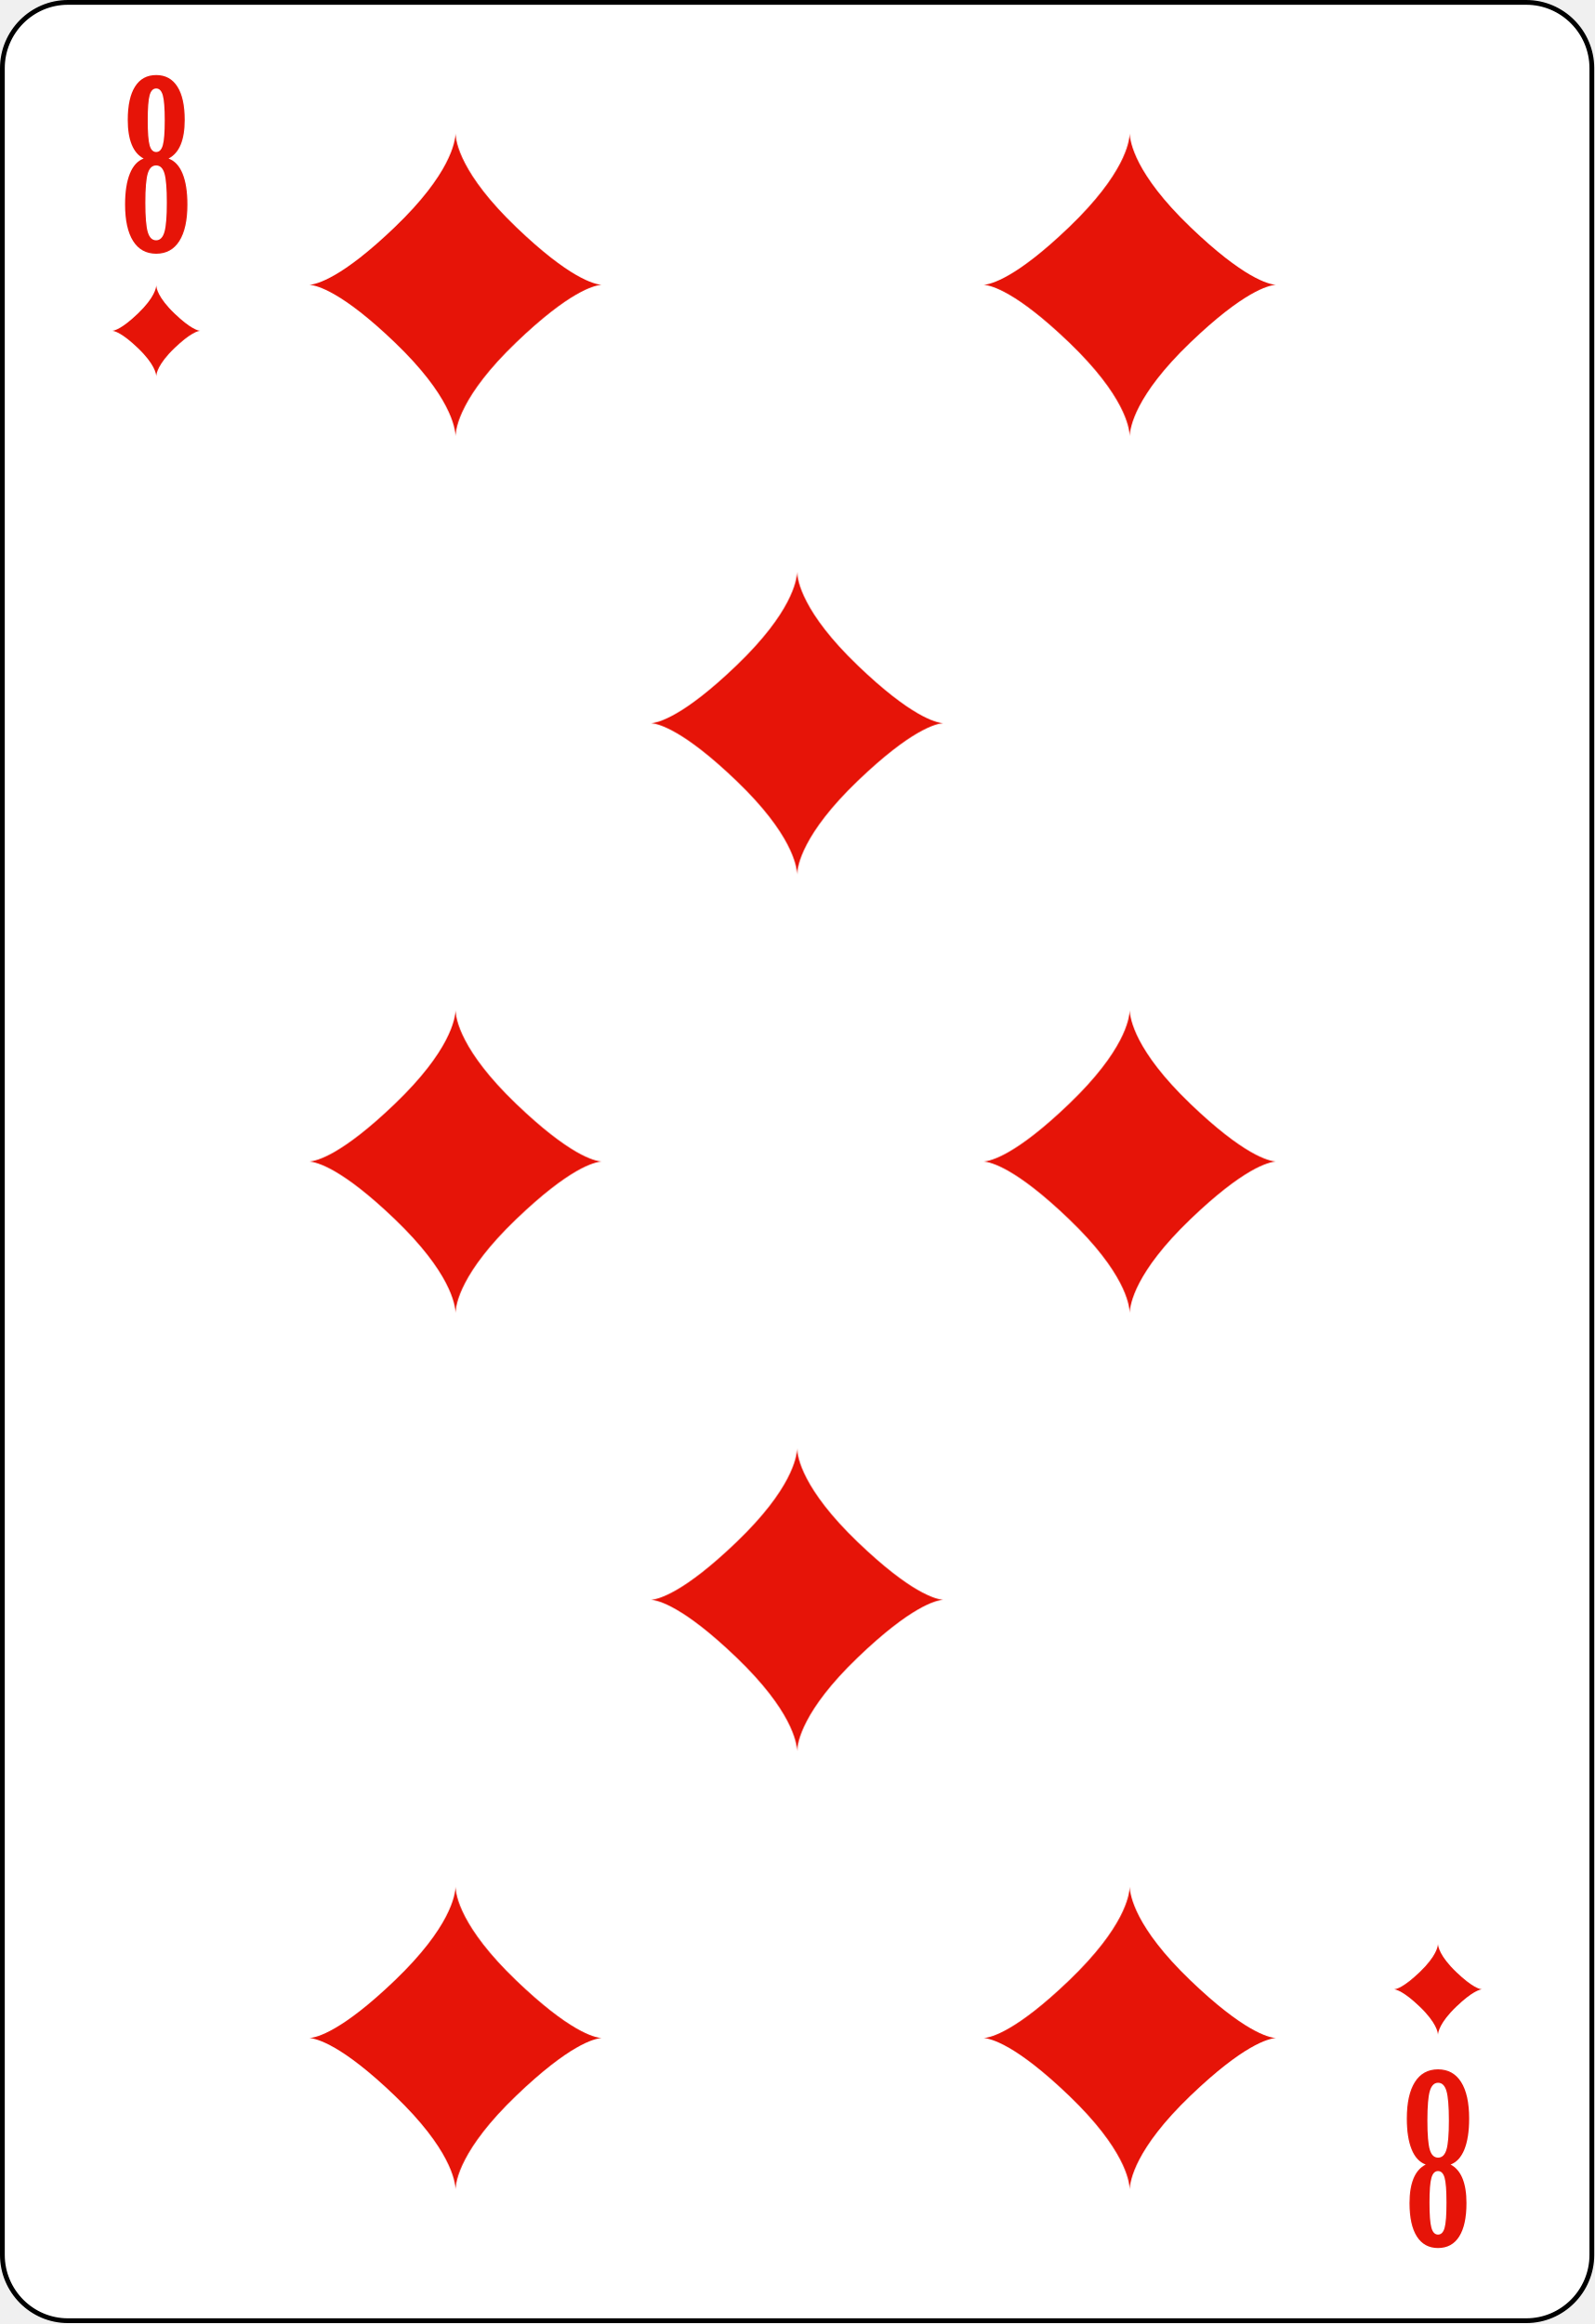
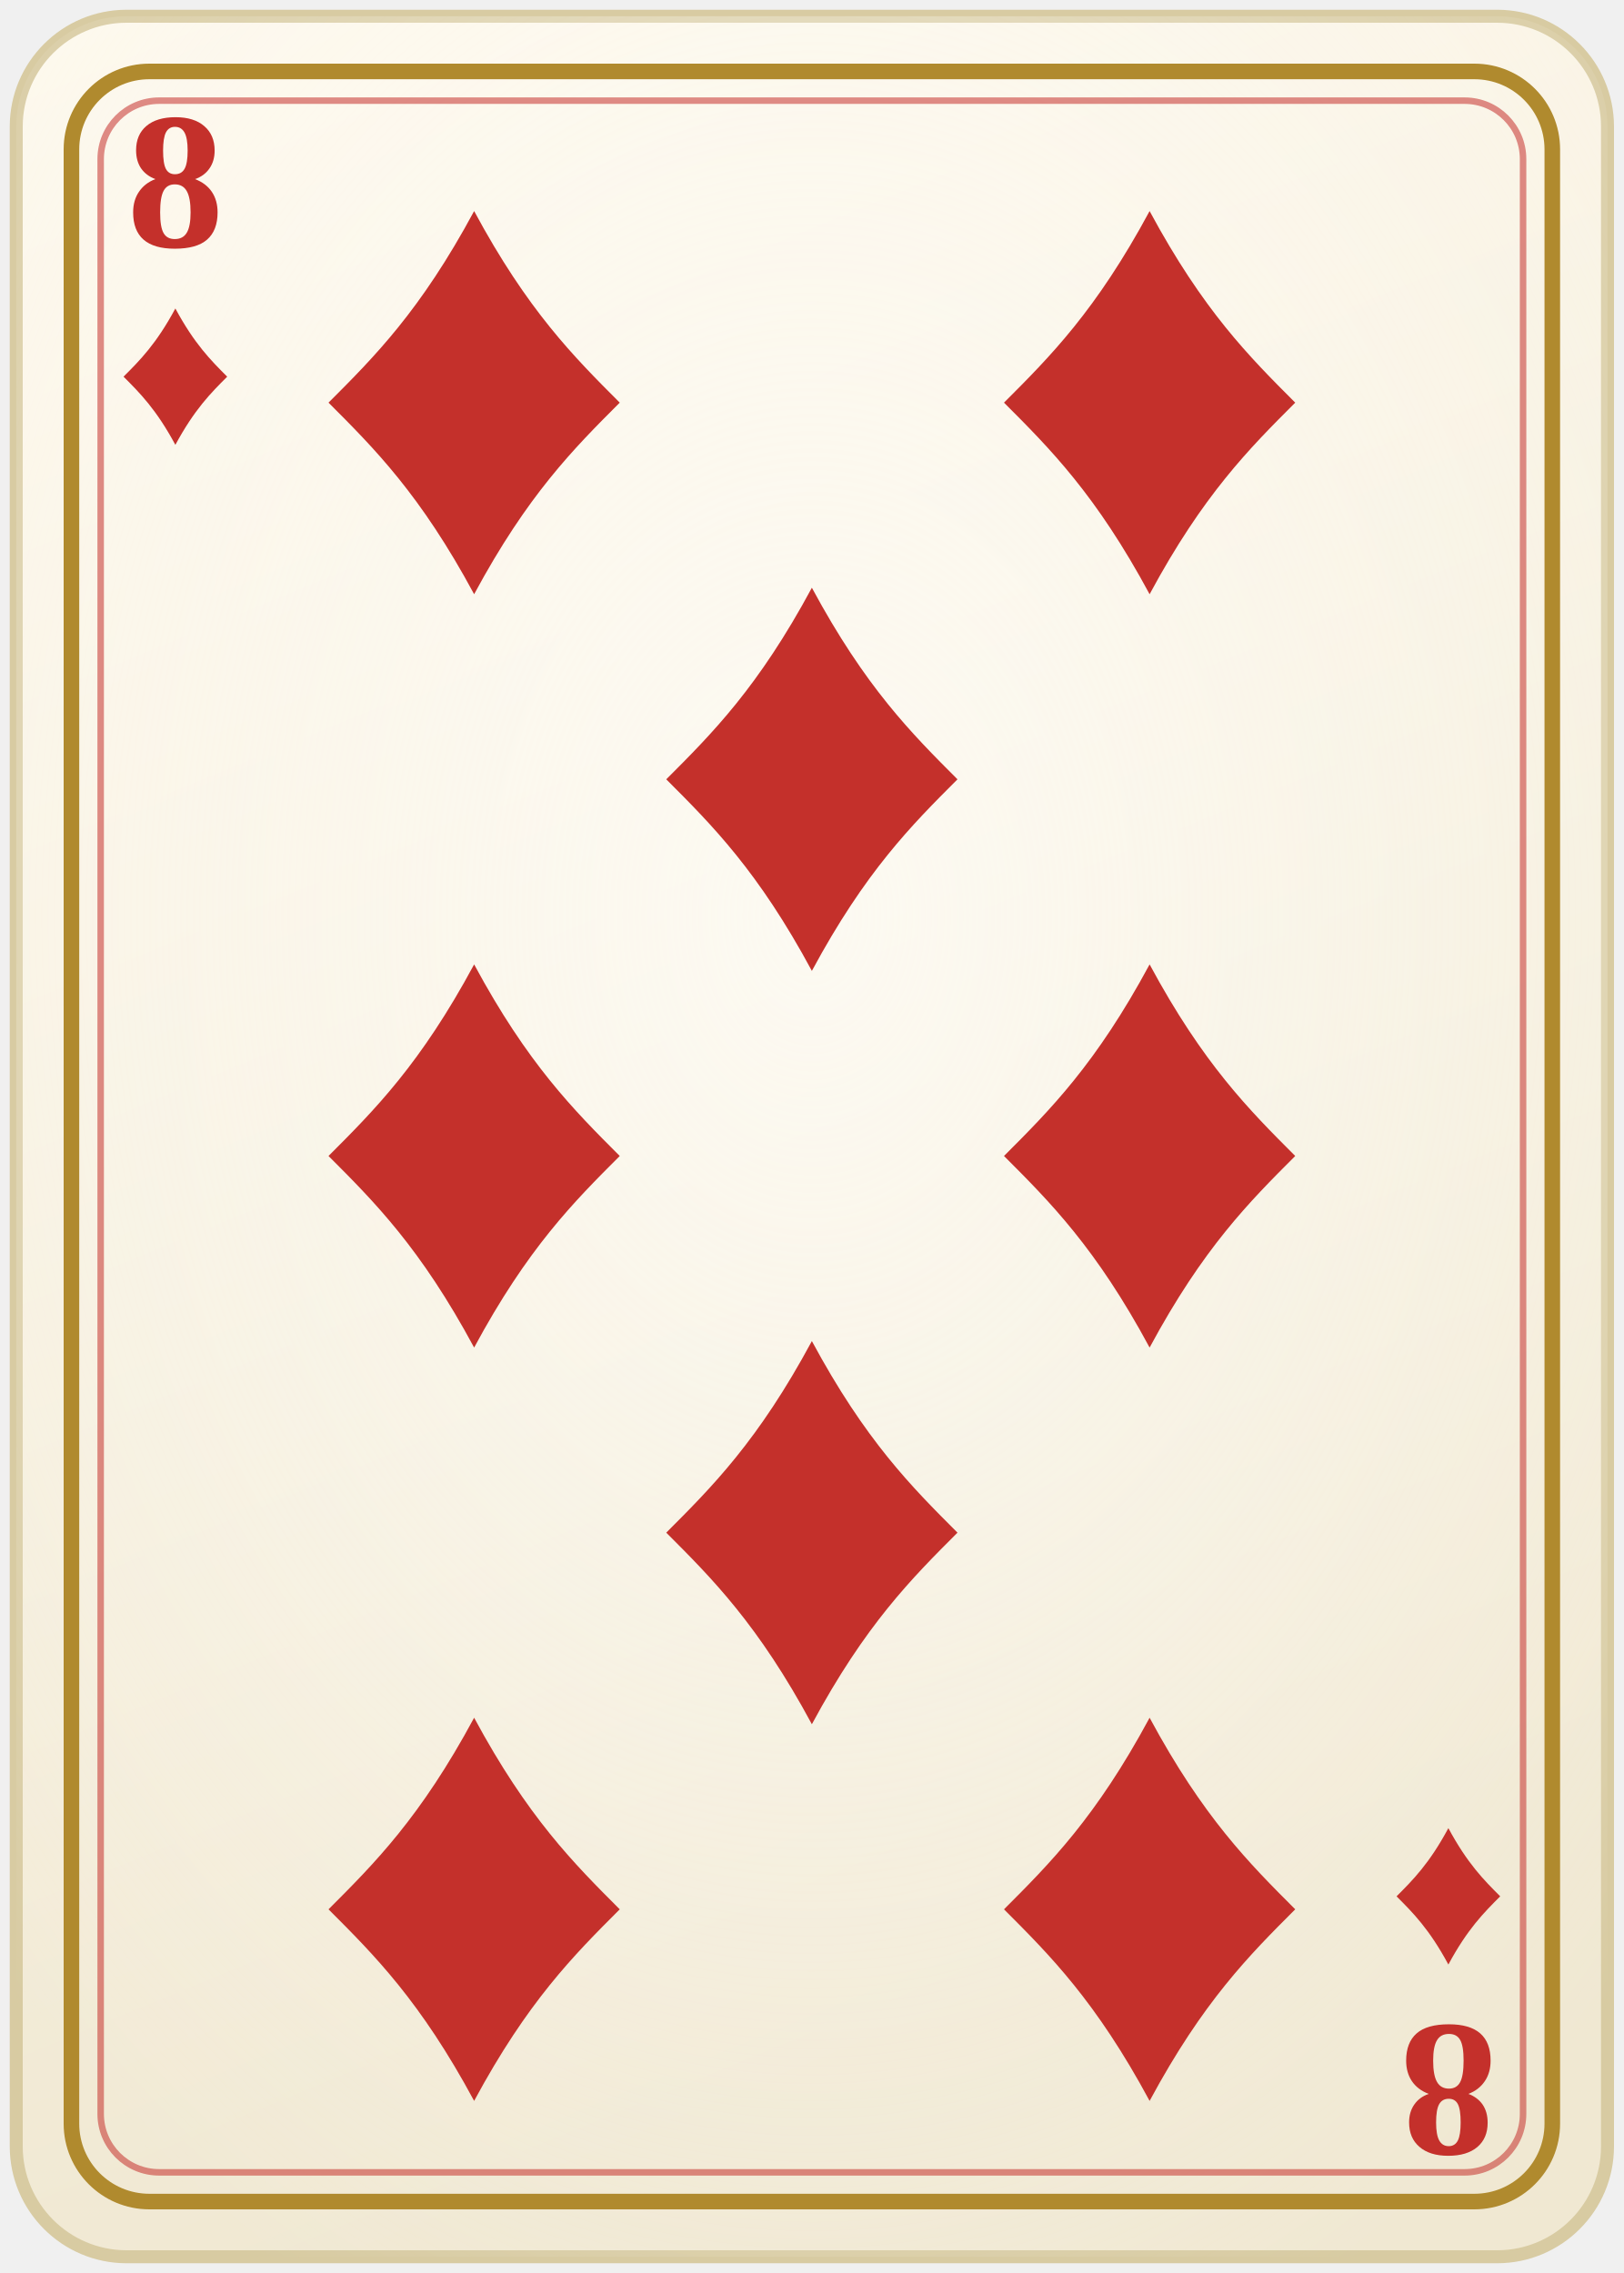
- <svg xmlns="http://www.w3.org/2000/svg" xmlns:xlink="http://www.w3.org/1999/xlink" width="208" height="303" viewBox="0 0 167.086 242.667" xml:space="preserve" id="svg2" version="1.0">
-   <defs id="defs88" />
-   <path id="path5" d="M 166.836,235.893 C 166.836,239.685 163.75,242.784 159.966,242.784 L 7.111,242.784 C 3.336,242.784 0.25,239.685 0.25,235.893 L 0.25,6.775 C 0.25,2.988 3.336,-0.116 7.111,-0.116 L 159.966,-0.116 C 163.75,-0.116 166.836,2.988 166.836,6.775 L 166.836,235.893 L 166.836,235.893 z " style="fill:#ffffff;fill-rule:nonzero;stroke:#000000;stroke-width:0.5;stroke-miterlimit:4" />
-   <g style="fill-rule:nonzero;stroke:#000000;stroke-miterlimit:4;fill:#e61408;fill-opacity:1" id="g4741" transform="translate(1.503788,3.808595e-2)">
-     <path style="stroke:none;fill:#e61408;fill-opacity:1" d="M 16.158,16.206 C 16.805,16.44 17.295,16.968 17.631,17.791 C 17.966,18.614 18.134,19.691 18.134,21.022 C 18.134,22.684 17.854,23.958 17.293,24.846 C 16.733,25.733 15.925,26.177 14.869,26.177 C 13.812,26.177 13.004,25.733 12.443,24.846 C 11.883,23.958 11.603,22.684 11.603,21.022 C 11.603,19.691 11.769,18.614 12.102,17.791 C 12.434,16.968 12.917,16.44 13.55,16.206 C 12.995,15.916 12.578,15.431 12.301,14.751 C 12.023,14.072 11.884,13.209 11.884,12.164 C 11.884,10.635 12.139,9.469 12.648,8.665 C 13.158,7.86 13.898,7.458 14.869,7.458 C 15.831,7.458 16.569,7.86 17.083,8.665 C 17.596,9.469 17.853,10.635 17.853,12.164 C 17.853,13.209 17.712,14.072 17.432,14.751 C 17.152,15.431 16.727,15.916 16.158,16.206 L 16.158,16.206 z M 15.978,20.818 C 15.978,19.339 15.895,18.321 15.729,17.763 C 15.562,17.206 15.272,16.927 14.859,16.927 C 14.445,16.927 14.153,17.206 13.983,17.763 C 13.813,18.321 13.728,19.339 13.728,20.818 C 13.728,22.313 13.813,23.346 13.983,23.916 C 14.153,24.486 14.445,24.771 14.859,24.771 C 15.264,24.771 15.552,24.486 15.723,23.916 C 15.893,23.346 15.978,22.313 15.978,20.818 z M 15.759,12.21 C 15.759,10.938 15.692,10.062 15.557,9.583 C 15.422,9.104 15.193,8.864 14.869,8.864 C 14.536,8.864 14.305,9.104 14.174,9.583 C 14.043,10.062 13.978,10.938 13.978,12.21 C 13.978,13.475 14.043,14.343 14.174,14.814 C 14.305,15.285 14.536,15.521 14.869,15.521 C 15.193,15.521 15.422,15.285 15.557,14.814 C 15.692,14.343 15.759,13.475 15.759,12.21 z " id="path4743" />
+ <svg xmlns="http://www.w3.org/2000/svg" width="250" height="350" viewBox="0 0 250 350">
+   <defs>
+     <linearGradient id="ivory" x1="0" y1="0" x2="0.3" y2="1">
+       <stop offset="0%" stop-color="#fdf8ec" />
+       <stop offset="100%" stop-color="#f0e8d2" />
+     </linearGradient>
+     <radialGradient id="ivoryGlow" cx="50%" cy="40%" r="70%">
+       <stop offset="0%" stop-color="#fffefa" stop-opacity="0.7" />
+       <stop offset="100%" stop-color="#fffefa" stop-opacity="0" />
+     </radialGradient>
+   </defs>
+   <rect x="2.5" y="2.5" width="245" height="345" rx="17" fill="url(#ivory)" stroke="#d8cba2" stroke-width="2" />
+   <rect x="2.5" y="2.5" width="245" height="345" rx="17" fill="url(#ivoryGlow)" />
+   <rect x="11" y="11" width="228" height="328" rx="12" fill="none" stroke="#b08a2e" stroke-width="2.4" />
+   <rect x="15.5" y="15.5" width="219" height="319" rx="9" fill="none" stroke="#c4302b" stroke-width="1" opacity="0.55" />
+   <g transform="translate(73.0 62.0) scale(1.180)">
+     <g fill="#c4302b">
+       <path d="M0,-25 C7,-12 13,-6 19,0 C13,6 7,12 0,25 C-7,12 -13,6 -19,0 C-13,-6 -7,-12 0,-25 Z" />
+     </g>
  </g>
-   <g style="fill-rule:nonzero;stroke:#000000;stroke-miterlimit:4;fill:#e61408;fill-opacity:1" id="g4745" transform="translate(-0.8338649,0.3828162)">
-     <path style="stroke:none;fill:#e61408;fill-opacity:1" d="M 150.259,226.042 C 149.612,225.807 149.121,225.279 148.786,224.457 C 148.45,223.633 148.282,222.556 148.282,221.225 C 148.282,219.563 148.562,218.289 149.123,217.402 C 149.684,216.513 150.491,216.07 151.548,216.07 C 152.604,216.07 153.413,216.513 153.974,217.402 C 154.534,218.289 154.813,219.563 154.813,221.225 C 154.813,222.556 154.647,223.633 154.315,224.457 C 153.982,225.279 153.499,225.807 152.866,226.042 C 153.422,226.332 153.839,226.816 154.116,227.496 C 154.394,228.175 154.532,229.038 154.532,230.083 C 154.532,231.612 154.278,232.778 153.769,233.583 C 153.259,234.386 152.519,234.789 151.548,234.789 C 150.585,234.789 149.848,234.386 149.334,233.583 C 148.82,232.778 148.563,231.612 148.563,230.083 C 148.563,229.038 148.704,228.175 148.984,227.496 C 149.265,226.816 149.689,226.332 150.259,226.042 L 150.259,226.042 z M 150.438,221.429 C 150.438,222.908 150.522,223.926 150.688,224.484 C 150.854,225.042 151.144,225.32 151.558,225.32 C 151.972,225.32 152.263,225.042 152.433,224.484 C 152.604,223.926 152.688,222.908 152.688,221.429 C 152.688,219.933 152.604,218.901 152.433,218.332 C 152.263,217.761 151.972,217.476 151.558,217.476 C 151.152,217.476 150.864,217.761 150.694,218.332 C 150.524,218.901 150.438,219.933 150.438,221.429 L 150.438,221.429 z M 150.657,230.037 C 150.657,231.309 150.725,232.185 150.859,232.664 C 150.994,233.143 151.224,233.382 151.548,233.382 C 151.88,233.382 152.112,233.143 152.243,232.664 C 152.374,232.185 152.438,231.309 152.438,230.037 C 152.438,228.772 152.374,227.904 152.243,227.433 C 152.112,226.962 151.88,226.726 151.548,226.726 C 151.224,226.726 150.994,226.962 150.859,227.433 C 150.725,227.904 150.657,228.772 150.657,230.037 z " id="path4747" />
+   <g transform="translate(177.0 62.0) scale(1.180)">
+     <g fill="#c4302b">
+       <path d="M0,-25 C7,-12 13,-6 19,0 C13,6 7,12 0,25 C-7,12 -13,6 -19,0 C-13,-6 -7,-12 0,-25 Z" />
+     </g>
  </g>
-   <path style="fill:#e61408;fill-opacity:1;stroke:none;stroke-width:1.5;stroke-linecap:round;stroke-linejoin:round;stroke-miterlimit:4;stroke-dasharray:none;stroke-opacity:1" d="M 47.738,13.606 C 47.712,14.502 47.18,17.861 41.387,23.421 C 35.811,28.772 33.207,29.415 32.425,29.471 C 33.207,29.527 35.811,30.17 41.387,35.521 C 47.18,41.081 47.712,44.44 47.738,45.336 C 47.764,44.44 48.295,41.081 54.089,35.521 C 59.664,30.17 62.268,29.527 63.051,29.471 C 62.268,29.415 59.664,28.772 54.089,23.421 C 48.295,17.861 47.764,14.502 47.738,13.606 z " id="path2243" />
-   <path id="path3230" d="M 16.372,29.52 C 16.365,29.79 16.205,30.8 14.463,32.472 C 12.786,34.081 12.003,34.274 11.768,34.291 C 12.003,34.308 12.786,34.501 14.463,36.11 C 16.205,37.782 16.365,38.792 16.372,39.061 C 16.38,38.792 16.54,37.782 18.282,36.11 C 19.959,34.501 20.742,34.308 20.977,34.291 C 20.742,34.274 19.959,34.081 18.282,32.472 C 16.54,30.8 16.38,29.79 16.372,29.52 z " style="fill:#e61408;fill-opacity:1;stroke:none;stroke-width:1.5;stroke-linecap:round;stroke-linejoin:round;stroke-miterlimit:4;stroke-dasharray:none;stroke-opacity:1" />
-   <use x="0" y="0" xlink:href="#path3230" id="use3238" transform="translate(134.3416,173.7805)" width="167.086" height="242.667" />
-   <use x="0" y="0" xlink:href="#path2243" id="use2199" transform="translate(70.6704,0)" width="167.086" height="242.667" />
-   <use x="0" y="0" xlink:href="#use2199" id="use2201" transform="translate(-34.86483,45.93135)" width="167.086" height="242.667" />
-   <use x="0" y="0" xlink:href="#use2201" id="use2203" transform="translate(-35.80557,45.93135)" width="167.086" height="242.667" />
-   <use x="0" y="0" xlink:href="#use2203" id="use2205" transform="translate(70.6704,0)" width="167.086" height="242.667" />
-   <use x="0" y="0" xlink:href="#use2205" id="use2207" transform="translate(-34.86483,45.92024)" width="167.086" height="242.667" />
-   <use x="0" y="0" xlink:href="#use2207" id="use2209" transform="translate(-35.80557,45.92024)" width="167.086" height="242.667" />
-   <use x="0" y="0" xlink:href="#use2209" id="use2211" transform="translate(70.6704,0)" width="167.086" height="242.667" />
+   <g transform="translate(125.0 120.0) scale(1.180)">
+     <g fill="#c4302b">
+       <path d="M0,-25 C7,-12 13,-6 19,0 C13,6 7,12 0,25 C-7,12 -13,6 -19,0 C-13,-6 -7,-12 0,-25 Z" />
+     </g>
+   </g>
+   <g transform="translate(73.0 178.0) scale(1.180)">
+     <g fill="#c4302b">
+       <path d="M0,-25 C7,-12 13,-6 19,0 C13,6 7,12 0,25 C-7,12 -13,6 -19,0 C-13,-6 -7,-12 0,-25 Z" />
+     </g>
+   </g>
+   <g transform="translate(177.0 178.0) scale(1.180)">
+     <g fill="#c4302b">
+       <path d="M0,-25 C7,-12 13,-6 19,0 C13,6 7,12 0,25 C-7,12 -13,6 -19,0 C-13,-6 -7,-12 0,-25 Z" />
+     </g>
+   </g>
+   <g transform="translate(125.0 236.0) scale(1.180) rotate(180)">
+     <g fill="#c4302b">
+       <path d="M0,-25 C7,-12 13,-6 19,0 C13,6 7,12 0,25 C-7,12 -13,6 -19,0 C-13,-6 -7,-12 0,-25 Z" />
+     </g>
+   </g>
+   <g transform="translate(73.0 294.0) scale(1.180) rotate(180)">
+     <g fill="#c4302b">
+       <path d="M0,-25 C7,-12 13,-6 19,0 C13,6 7,12 0,25 C-7,12 -13,6 -19,0 C-13,-6 -7,-12 0,-25 Z" />
+     </g>
+   </g>
+   <g transform="translate(177.0 294.0) scale(1.180) rotate(180)">
+     <g fill="#c4302b">
+       <path d="M0,-25 C7,-12 13,-6 19,0 C13,6 7,12 0,25 C-7,12 -13,6 -19,0 C-13,-6 -7,-12 0,-25 Z" />
+     </g>
+   </g>
+   <g transform="translate(27 38)">
+     <text x="0" y="0" font-family="Georgia,'Times New Roman',serif" font-weight="bold" font-size="30" fill="#c4302b" text-anchor="middle">8</text>
+     <g transform="translate(0 20) scale(0.42)">
+       <g fill="#c4302b">
+         <path d="M0,-25 C7,-12 13,-6 19,0 C13,6 7,12 0,25 C-7,12 -13,6 -19,0 C-13,-6 -7,-12 0,-25 Z" />
+       </g>
+     </g>
+   </g>
+   <g transform="translate(223 312) rotate(180)">
+     <text x="0" y="0" font-family="Georgia,'Times New Roman',serif" font-weight="bold" font-size="30" fill="#c4302b" text-anchor="middle">8</text>
+     <g transform="translate(0 20) scale(0.42)">
+       <g fill="#c4302b">
+         <path d="M0,-25 C7,-12 13,-6 19,0 C13,6 7,12 0,25 C-7,12 -13,6 -19,0 C-13,-6 -7,-12 0,-25 Z" />
+       </g>
+     </g>
+   </g>
</svg>
